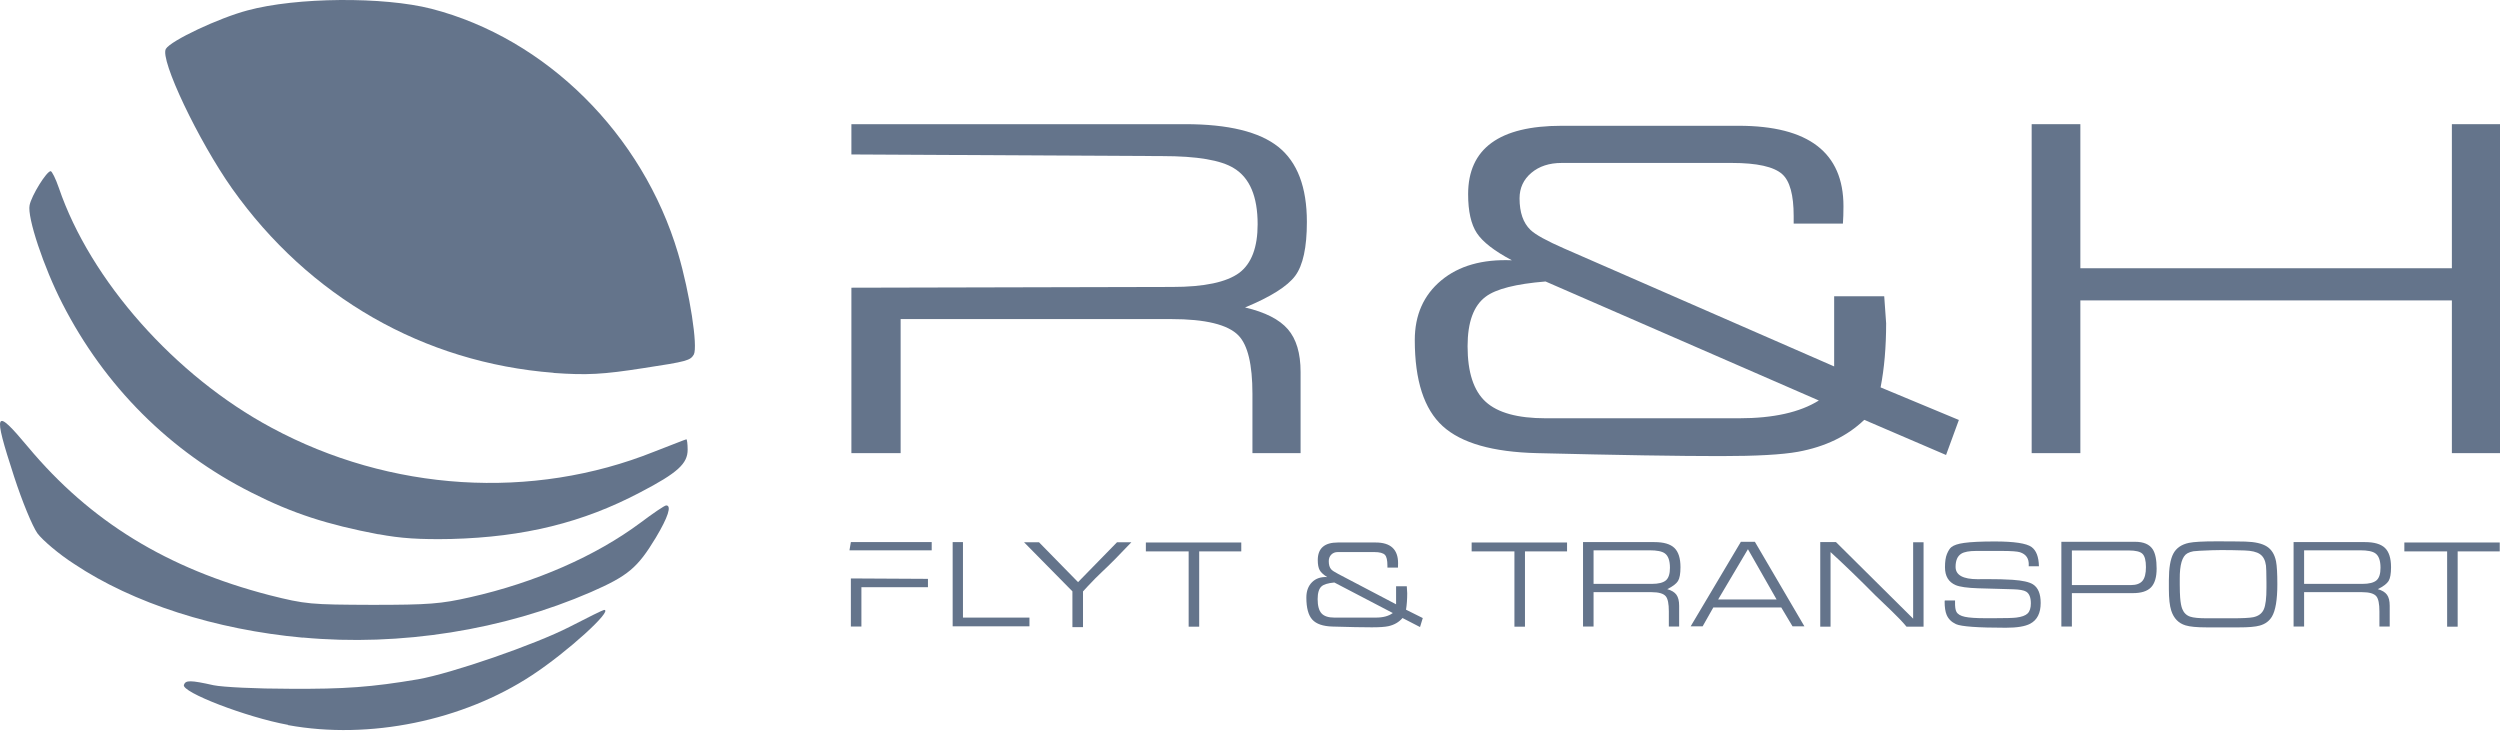
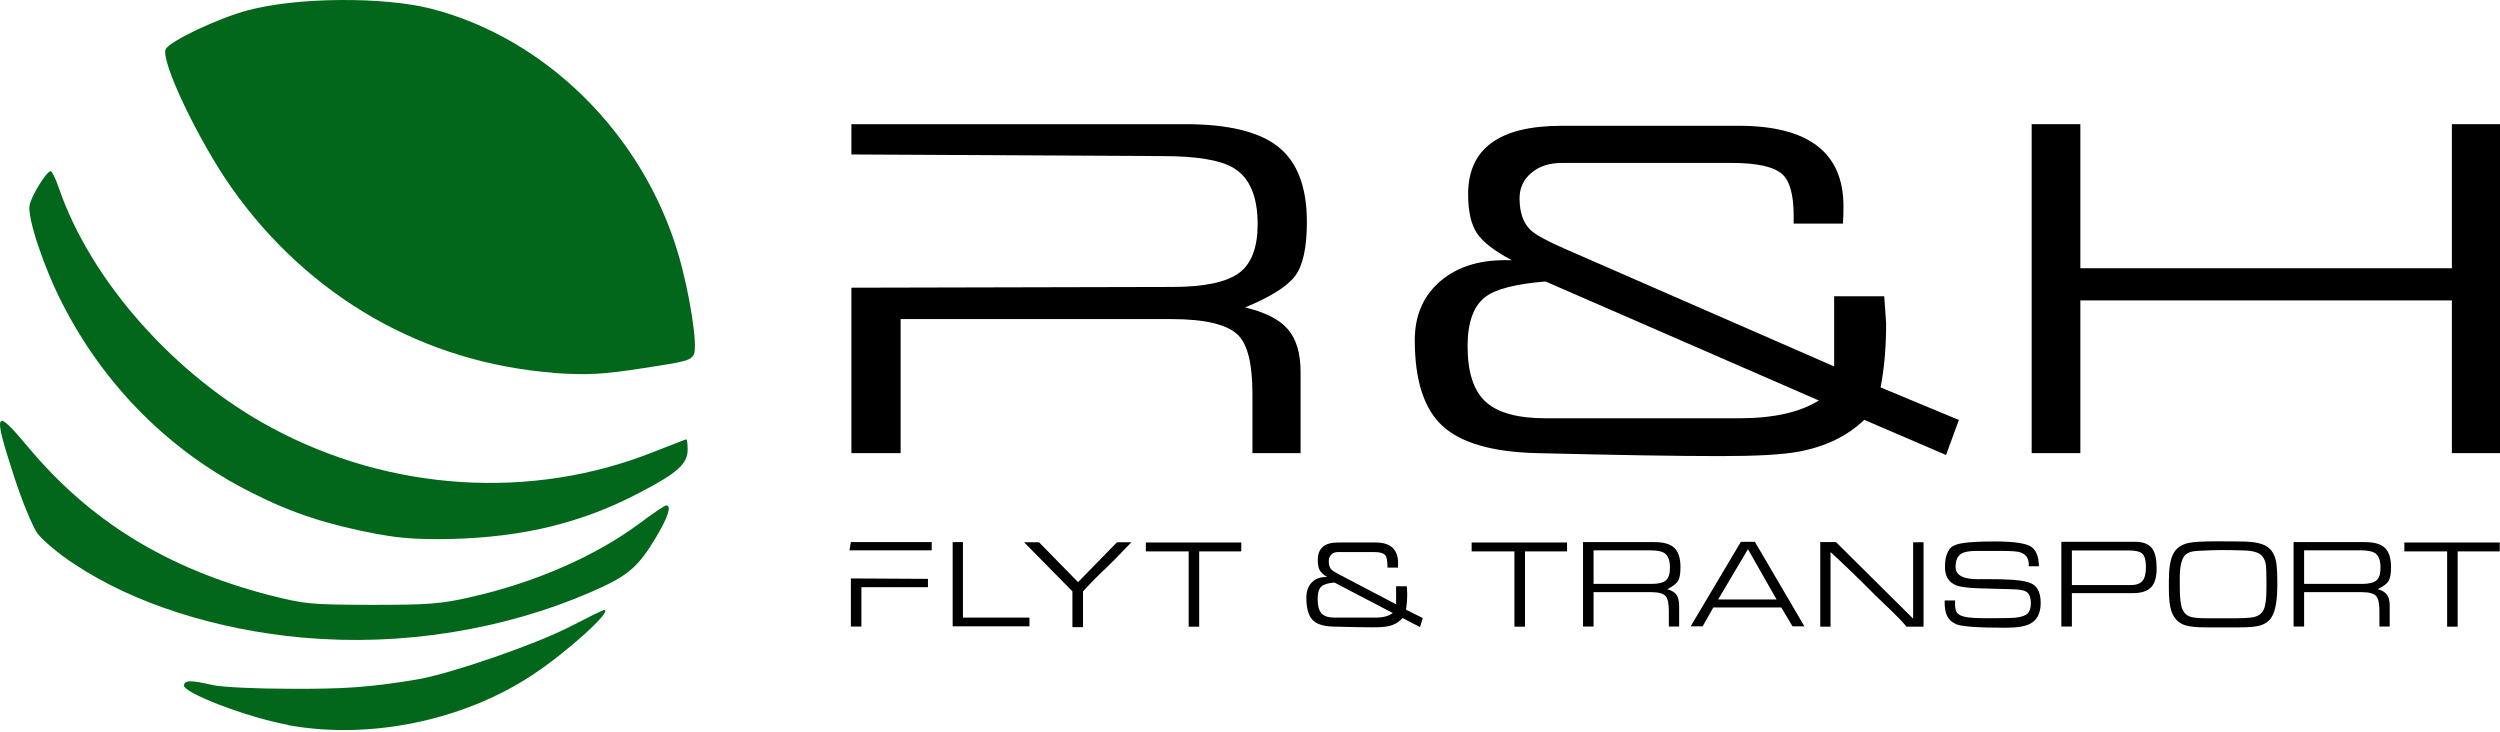
- <svg xmlns="http://www.w3.org/2000/svg" viewBox="0 0 1877 549" version="1.1" xml:space="preserve" fill="rgb(100,116,139)" style="fill-rule:evenodd;clip-rule:evenodd;stroke-linejoin:round;stroke-miterlimit:2;">
+ <svg xmlns="http://www.w3.org/2000/svg" viewBox="0 0 1877 549" version="1.1" xml:space="preserve" style="fill-rule:evenodd;clip-rule:evenodd;stroke-linejoin:round;stroke-miterlimit:2;">
  <g transform="matrix(1,0,0,1,-336,-467.017)">
    <g transform="matrix(1.25767,0,0,1,-183.074,-420)">
      <g transform="matrix(1.80791,0,0,2.27376,-276.088,-2782.83)">
        <path d="M662.133,1665L662.133,1655L772.338,1655C786.61,1655 796.878,1657.51 803.141,1662.53C809.404,1667.55 812.535,1675.8 812.535,1687.29C812.535,1695.67 811.256,1701.6 808.696,1705.06C806.137,1708.52 800.612,1712.01 792.12,1715.52C798.745,1717.08 803.457,1719.47 806.257,1722.71C809.058,1725.95 810.458,1730.65 810.458,1736.83L810.458,1763.62L794.559,1763.62L794.559,1744.05C794.559,1734.37 793.024,1727.94 789.952,1724.78C786.46,1721.17 779.052,1719.36 767.731,1719.36L678.392,1719.36L678.392,1763.62L662.133,1763.62L662.133,1709L768.092,1708.75C778.631,1708.75 786.008,1707.19 790.223,1704.08C794.258,1701.02 796.276,1695.67 796.276,1688.05C796.276,1678.86 793.656,1672.69 788.417,1669.53C784.141,1666.87 776.252,1665.54 764.75,1665.54L662.133,1665Z" />
      </g>
      <g transform="matrix(2.27376,0,0,2.27376,-579.951,-3737.8)">
        <path d="M822.037,2098.11C822.037,2083.05 830.225,2075.53 846.602,2075.53L893.072,2075.53C911.412,2075.53 920.581,2084.38 920.581,2102.1C920.581,2104.26 920.533,2106.16 920.438,2107.82L907.509,2107.82L907.509,2105.34C907.509,2098.36 906.504,2093.74 904.492,2091.49C902.29,2089.03 897.885,2087.8 891.277,2087.8L846.602,2087.8C843.345,2087.8 840.688,2088.89 838.629,2091.08C836.57,2093.27 835.54,2096.07 835.54,2099.5C835.54,2104.13 836.495,2107.6 838.405,2109.91C839.693,2111.47 842.628,2113.51 847.21,2116.03L918.139,2154.99L918.139,2131.83L931.283,2131.83L931.786,2140.73C931.786,2148.62 931.3,2155.68 930.329,2161.91L950.882,2172.67L947.516,2184.23L926.04,2172.63C921.587,2178 915.793,2181.52 908.658,2183.17C904.445,2184.13 897.669,2184.6 888.332,2184.6C877.51,2184.6 861.445,2184.28 840.137,2183.62C828.502,2183.27 820.242,2180.3 815.358,2174.7C810.474,2169.11 808.032,2159.64 808.032,2146.29C808.032,2138.01 810.342,2131.45 814.963,2126.6C819.583,2121.76 825.772,2119.54 833.529,2119.94C828.933,2116.88 825.868,2113.89 824.336,2110.98C822.804,2108.07 822.037,2103.78 822.037,2098.11ZM893.216,2172.11C902.17,2172.11 909.137,2170.15 914.117,2166.24L842.365,2126.94C834.559,2127.74 829.316,2129.42 826.634,2131.98C823.474,2134.94 821.894,2140.39 821.894,2148.32C821.894,2156.9 823.474,2163.01 826.634,2166.65C829.794,2170.29 835.038,2172.11 842.364,2172.11L893.216,2172.11Z" style="fill-rule:nonzero;" />
      </g>
      <g transform="matrix(2.27376,0,0,2.27376,-565.488,-3737.8)">
        <path d="M963.633,2075L976.418,2075L976.418,2122.57L1073.96,2122.57L1073.96,2075L1086.6,2075L1086.6,2183.62L1073.96,2183.62L1073.96,2133.19L976.418,2133.19L976.418,2183.62L963.633,2183.62L963.633,2075Z" style="fill-rule:nonzero;" />
      </g>
    </g>
    <g transform="matrix(1.29244,0,0,1,-256.924,-168)">
      <g transform="matrix(2.27376,0,0,2.27376,-624.818,-3416.82)">
        <path d="M719.951,1961L722.583,1961L722.583,1985.93L739.571,1985.93L739.571,1988.81L719.951,1988.81L719.951,1961Z" style="fill-rule:nonzero;" />
      </g>
      <g transform="matrix(2.27376,0,0,2.27376,-624.818,-3416.82)">
        <path d="M742.016,1961.06L751.988,1974.22L761.936,1961.06L765.606,1961.06C762.546,1965.25 760.044,1968.51 758.101,1970.84C757.014,1972.15 755.762,1973.79 754.346,1975.75C754.146,1976.04 753.782,1976.56 753.253,1977.29L753.253,1989.08L750.547,1989.08L750.547,1977.26L738.194,1961.06L742.016,1961.06Z" style="fill-rule:nonzero;" />
      </g>
      <g transform="matrix(2.27376,0,0,2.27376,-624.818,-3416.82)">
        <path d="M769.313,1961.13L793.689,1961.13L793.689,1964.07L782.937,1964.07L782.937,1988.93L780.245,1988.93L780.245,1964.07L769.313,1964.07L769.313,1961.13Z" style="fill-rule:nonzero;" />
      </g>
      <g transform="matrix(2.27376,0,0,2.27376,-624.818,-3416.82)">
        <path d="M813.232,1966.93C813.232,1963.07 814.937,1961.13 818.347,1961.13L828.022,1961.13C831.841,1961.13 833.75,1963.41 833.75,1967.96C833.75,1968.51 833.74,1969 833.72,1969.43L831.028,1969.43L831.028,1968.79C831.028,1967 830.819,1965.81 830.4,1965.23C829.941,1964.6 829.024,1964.29 827.648,1964.29L818.347,1964.29C817.669,1964.29 817.115,1964.57 816.687,1965.13C816.258,1965.69 816.044,1966.41 816.044,1967.29C816.044,1968.48 816.242,1969.37 816.64,1969.96C816.908,1970.37 817.519,1970.89 818.473,1971.53L833.241,1981.54L833.241,1975.59L835.978,1975.59L836.083,1977.88C836.083,1979.9 835.982,1981.72 835.779,1983.32L840.059,1986.08L839.358,1989.05L834.886,1986.07C833.959,1987.45 832.753,1988.35 831.267,1988.77C830.39,1989.02 828.979,1989.14 827.035,1989.14C824.782,1989.14 821.437,1989.06 817.001,1988.89C814.578,1988.8 812.858,1988.04 811.841,1986.6C810.824,1985.16 810.316,1982.73 810.316,1979.3C810.316,1977.18 810.797,1975.49 811.759,1974.25C812.721,1973.01 814.01,1972.44 815.625,1972.54C814.668,1971.75 814.03,1970.99 813.711,1970.24C813.392,1969.49 813.232,1968.39 813.232,1966.93ZM828.052,1985.93C829.916,1985.93 831.367,1985.43 832.404,1984.42L817.465,1974.34C815.839,1974.54 814.748,1974.97 814.189,1975.63C813.531,1976.39 813.202,1977.79 813.202,1979.83C813.202,1982.03 813.531,1983.6 814.189,1984.53C814.847,1985.47 815.939,1985.93 817.464,1985.93L828.052,1985.93Z" style="fill-rule:nonzero;" />
      </g>
      <g transform="matrix(2.27376,0,0,2.27376,-624.818,-3416.82)">
        <path d="M852.545,1961.13L876.921,1961.13L876.921,1964.07L866.169,1964.07L866.169,1988.93L863.477,1988.93L863.477,1964.07L852.545,1964.07L852.545,1961.13Z" style="fill-rule:nonzero;" />
      </g>
      <g transform="matrix(2.27376,0,0,2.27376,-624.818,-3416.82)">
        <path d="M881.002,1961L899.247,1961C901.61,1961 903.309,1961.64 904.346,1962.93C905.383,1964.22 905.901,1966.34 905.901,1969.29C905.901,1971.44 905.69,1972.96 905.266,1973.85C904.842,1974.74 903.928,1975.64 902.522,1976.54C903.618,1976.94 904.399,1977.55 904.862,1978.38C905.326,1979.22 905.558,1980.42 905.558,1982.01L905.558,1988.89L902.926,1988.89L902.926,1983.87C902.926,1981.38 902.671,1979.73 902.163,1978.92C901.585,1977.99 900.358,1977.53 898.484,1977.53L883.694,1977.53L883.694,1988.89L881.002,1988.89L881.002,1961ZM903.21,1969.49C903.21,1967.13 902.776,1965.54 901.909,1964.73C901.201,1964.05 899.895,1963.71 897.991,1963.71L883.694,1963.71L883.694,1974.8L898.544,1974.8C900.289,1974.8 901.51,1974.4 902.208,1973.6C902.876,1972.82 903.21,1971.44 903.21,1969.49Z" style="fill-rule:nonzero;" />
      </g>
      <g transform="matrix(2.27376,0,0,2.27376,-624.818,-3416.82)">
        <path d="M921.333,1960.9L924.907,1960.9L937.558,1988.81L934.525,1988.81L931.652,1982.59L914.286,1982.59L911.564,1988.81L908.502,1988.81L921.333,1960.9ZM930.452,1979.94L923.135,1963.34L915.521,1979.94L930.452,1979.94Z" style="fill-rule:nonzero;" />
      </g>
      <g transform="matrix(2.27376,0,0,2.27376,-624.818,-3416.82)">
        <path d="M941.61,1961L945.629,1961L965.343,1986.28L965.343,1961.06L968.005,1961.06L968.005,1988.93L963.653,1988.93C962.686,1987.42 961.385,1985.66 959.75,1983.63L955.668,1978.57C951.779,1973.48 947.971,1968.72 944.242,1964.29L944.242,1988.93L941.61,1988.93L941.61,1961Z" style="fill-rule:nonzero;" />
      </g>
      <g transform="matrix(2.27376,0,0,2.27376,-624.818,-3416.82)">
        <path d="M976.049,1980.27L976.049,1980.77C976.019,1982.32 976.139,1983.41 976.408,1984.04C976.747,1984.83 977.462,1985.37 978.554,1985.67C979.646,1985.98 981.418,1986.13 983.871,1986.13L985.919,1986.13C988.93,1986.13 990.849,1986.06 991.677,1985.93C993.083,1985.71 994.057,1985.25 994.6,1984.55C995.144,1983.85 995.415,1982.74 995.415,1981.22C995.415,1979.27 995.012,1977.98 994.204,1977.35C993.626,1976.9 992.529,1976.64 990.914,1976.58C989.249,1976.52 986.248,1976.41 981.911,1976.25C979.18,1976.13 977.281,1975.79 976.214,1975.21C974.389,1974.2 973.477,1972.24 973.477,1969.3C973.477,1967.43 973.642,1965.99 973.971,1964.96C974.33,1963.84 974.703,1963.08 975.092,1962.68C975.71,1962.02 976.797,1961.55 978.352,1961.27C980.087,1960.95 982.704,1960.79 986.203,1960.79C991.148,1960.79 994.279,1961.4 995.595,1962.62C996.801,1963.76 997.429,1965.88 997.479,1968.98L994.862,1968.98L994.877,1968.69C994.967,1966.45 994.214,1965 992.619,1964.34C991.931,1964.07 990.436,1963.93 988.133,1963.92L981.418,1963.92C979.663,1963.92 978.407,1964.22 977.649,1964.83C976.672,1965.61 976.184,1967.06 976.184,1969.18C976.184,1971.9 978.073,1973.25 981.852,1973.25C982.051,1973.25 982.42,1973.25 982.958,1973.23C983.497,1973.22 983.816,1973.22 983.915,1973.22C986.707,1973.22 988.99,1973.29 990.765,1973.45C993.297,1973.68 995.032,1974.18 995.969,1974.96C997.275,1976.04 997.928,1978.09 997.928,1981.1C997.928,1984.45 997.031,1986.74 995.236,1987.96C993.95,1988.84 991.886,1989.28 989.045,1989.28C981.897,1989.28 977.649,1988.88 976.304,1988.1C975.147,1987.41 974.344,1986.39 973.896,1985.02C973.557,1983.97 973.387,1982.51 973.387,1980.64C973.387,1980.56 973.402,1980.44 973.432,1980.27L976.049,1980.27Z" style="fill-rule:nonzero;" />
      </g>
      <g transform="matrix(2.27376,0,0,2.27376,-624.818,-3416.82)">
        <path d="M1003.21,1960.9L1022.06,1960.9C1024.22,1960.9 1025.71,1961.73 1026.55,1963.38C1027.22,1964.7 1027.55,1966.83 1027.55,1969.76C1027.55,1972.6 1027.07,1974.66 1026.12,1975.94C1025.16,1977.22 1023.62,1977.85 1021.51,1977.85L1005.9,1977.85L1005.9,1988.89L1003.21,1988.89L1003.21,1960.9ZM1020.99,1975.19C1022.34,1975.19 1023.32,1974.73 1023.92,1973.82C1024.52,1972.92 1024.82,1971.39 1024.82,1969.25C1024.82,1967.08 1024.52,1965.62 1023.94,1964.88C1023.36,1964.13 1022.19,1963.76 1020.43,1963.76L1005.9,1963.76L1005.9,1975.19L1020.99,1975.19Z" style="fill-rule:nonzero;" />
      </g>
      <g transform="matrix(2.27376,0,0,2.27376,-624.818,-3416.82)">
        <path d="M1030.68,1973.56C1030.68,1969.57 1031.06,1966.65 1031.82,1964.8C1032.58,1962.95 1033.91,1961.77 1035.81,1961.25C1037.04,1960.92 1039.36,1960.75 1042.77,1960.75C1045.98,1960.75 1048.46,1960.78 1050.21,1960.83C1052.67,1960.92 1054.51,1961.46 1055.72,1962.46C1056.93,1963.46 1057.71,1965.1 1058.06,1967.38C1058.28,1968.83 1058.39,1971.35 1058.39,1974.93C1058.39,1980.08 1057.92,1983.64 1057,1985.62C1056.32,1987.08 1055.29,1988.06 1053.91,1988.56C1052.8,1988.97 1051.01,1989.17 1048.56,1989.16L1040.31,1989.16C1037.83,1989.16 1036.04,1988.94 1034.94,1988.5C1033.14,1987.8 1031.93,1986.18 1031.29,1983.65C1030.88,1982.02 1030.68,1979.64 1030.68,1976.54L1030.68,1973.56ZM1055.61,1976.04L1055.61,1974.28C1055.59,1971.13 1055.55,1969.3 1055.49,1968.77C1055.31,1966.99 1054.8,1965.73 1053.95,1964.98C1053.11,1964.23 1051.79,1963.83 1050,1963.76C1047.77,1963.67 1045.8,1963.63 1044.08,1963.63C1042.74,1963.63 1040.91,1963.71 1038.59,1963.86C1037.82,1963.91 1037.27,1963.97 1036.94,1964.03C1036.35,1964.16 1035.84,1964.39 1035.4,1964.71C1034.08,1965.66 1033.43,1968.49 1033.46,1973.2L1033.46,1974.97C1033.47,1976.94 1033.5,1978.39 1033.56,1979.32C1033.66,1981 1033.84,1982.25 1034.1,1983.07C1034.5,1984.36 1035.17,1985.21 1036.12,1985.62C1036.93,1985.98 1038.38,1986.16 1040.47,1986.16L1046.65,1986.16C1049.5,1986.16 1051.36,1986.04 1052.24,1985.8C1053.57,1985.44 1054.46,1984.58 1054.93,1983.22C1055.4,1981.86 1055.62,1979.46 1055.61,1976.04Z" style="fill-rule:nonzero;" />
      </g>
      <g transform="matrix(2.27376,0,0,2.27376,-624.818,-3416.82)">
        <path d="M1062.54,1961L1080.79,1961C1083.15,1961 1084.85,1961.64 1085.89,1962.93C1086.92,1964.22 1087.44,1966.34 1087.44,1969.29C1087.44,1971.44 1087.23,1972.96 1086.81,1973.85C1086.38,1974.74 1085.47,1975.64 1084.06,1976.54C1085.16,1976.94 1085.94,1977.55 1086.4,1978.38C1086.87,1979.22 1087.1,1980.42 1087.1,1982.01L1087.1,1988.89L1084.47,1988.89L1084.47,1983.87C1084.47,1981.38 1084.21,1979.73 1083.7,1978.92C1083.12,1977.99 1081.9,1977.53 1080.02,1977.53L1065.23,1977.53L1065.23,1988.89L1062.54,1988.89L1062.54,1961ZM1084.75,1969.49C1084.75,1967.13 1084.32,1965.54 1083.45,1964.73C1082.74,1964.05 1081.43,1963.71 1079.53,1963.71L1065.23,1963.71L1065.23,1974.8L1080.08,1974.8C1081.83,1974.8 1083.05,1974.4 1083.75,1973.6C1084.42,1972.82 1084.75,1971.44 1084.75,1969.49Z" style="fill-rule:nonzero;" />
      </g>
      <g transform="matrix(2.27376,0,0,2.27376,-624.818,-3416.82)">
        <path d="M1090.84,1961.13L1115.21,1961.13L1115.21,1964.07L1104.46,1964.07L1104.46,1988.93L1101.77,1988.93L1101.77,1964.07L1090.84,1964.07L1090.84,1961.13Z" style="fill-rule:nonzero;" />
      </g>
    </g>
    <g transform="matrix(9.47399,0,0,9.47399,160.685,453.412)">
-       <path d="M41.33,58.88C38.03,58.28 32.85,56.28 33.08,55.71C33.21,55.33 33.6,55.33 35.43,55.74C36.16,55.89 38.85,56.02 41.43,56.02C45.83,56.05 47.96,55.89 51.63,55.27C54.3,54.8 60.9,52.52 63.63,51.12C65.08,50.37 66.3,49.77 66.38,49.77C67.13,49.77 63.48,53.1 60.66,54.95C55.19,58.55 47.78,60.08 41.33,58.9L41.33,58.88Z" style="fill:rgb(100,116,139);fill-rule:nonzero;" />
+       <path d="M41.33,58.88C38.03,58.28 32.85,56.28 33.08,55.71C33.21,55.33 33.6,55.33 35.43,55.74C36.16,55.89 38.85,56.02 41.43,56.02C45.83,56.05 47.96,55.89 51.63,55.27C54.3,54.8 60.9,52.52 63.63,51.12C65.08,50.37 66.3,49.77 66.38,49.77C67.13,49.77 63.48,53.1 60.66,54.95C55.19,58.55 47.78,60.08 41.33,58.9L41.33,58.88Z" style="fill:rgb(2,103,27);fill-rule:nonzero;" />
    </g>
    <g transform="matrix(9.47399,0,0,9.47399,160.685,453.412)">
-       <path d="M42.5,51.97C35.6,51.34 29.05,49.25 24.37,46.12C23.17,45.35 21.87,44.24 21.47,43.7C21.07,43.13 20.27,41.2 19.62,39.2C17.92,33.98 18.07,33.67 20.72,36.85C25.67,42.78 31.77,46.5 39.85,48.6C42.75,49.33 43.1,49.35 48,49.37C52.5,49.37 53.45,49.29 55.75,48.77C60.95,47.6 65.73,45.49 69.25,42.87C70.25,42.12 71.17,41.49 71.3,41.49C71.75,41.49 71.45,42.42 70.48,44.04C69.03,46.44 68.28,47.07 65.33,48.36C58.43,51.36 50.23,52.68 42.5,51.96L42.5,51.97Z" style="fill:rgb(100,116,139);fill-rule:nonzero;" />
+       <path d="M42.5,51.97C35.6,51.34 29.05,49.25 24.37,46.12C23.17,45.35 21.87,44.24 21.47,43.7C21.07,43.13 20.27,41.2 19.62,39.2C17.92,33.98 18.07,33.67 20.72,36.85C25.67,42.78 31.77,46.5 39.85,48.6C42.75,49.33 43.1,49.35 48,49.37C52.5,49.37 53.45,49.29 55.75,48.77C60.95,47.6 65.73,45.49 69.25,42.87C70.25,42.12 71.17,41.49 71.3,41.49C71.75,41.49 71.45,42.42 70.48,44.04C69.03,46.44 68.28,47.07 65.33,48.36C58.43,51.36 50.23,52.68 42.5,51.96L42.5,51.97Z" style="fill:rgb(2,103,27);fill-rule:nonzero;" />
    </g>
    <g transform="matrix(9.47399,0,0,9.47399,160.685,453.412)">
-       <path d="M48.5,43.78C44.45,43.01 41.7,42.13 38.45,40.48C31.98,37.23 26.8,32.05 23.45,25.5C21.97,22.62 20.65,18.65 20.85,17.7C21,16.93 22.2,15 22.52,15C22.62,15 22.92,15.6 23.17,16.33C25.67,23.65 32.37,31.23 40.02,35.33C49.42,40.4 60.67,41.11 70.35,37.23C71.7,36.71 72.85,36.25 72.9,36.25C72.95,36.25 73,36.63 73,37.07C73,38.17 72.23,38.9 69.25,40.45C64.7,42.85 60.05,44 54.25,44.15C51.75,44.2 50.25,44.1 48.5,43.77L48.5,43.78Z" style="fill:rgb(100,116,139);fill-rule:nonzero;" />
+       <path d="M48.5,43.78C44.45,43.01 41.7,42.13 38.45,40.48C31.98,37.23 26.8,32.05 23.45,25.5C21.97,22.62 20.65,18.65 20.85,17.7C21,16.93 22.2,15 22.52,15C22.62,15 22.92,15.6 23.17,16.33C25.67,23.65 32.37,31.23 40.02,35.33C49.42,40.4 60.67,41.11 70.35,37.23C71.7,36.71 72.85,36.25 72.9,36.25C72.95,36.25 73,36.63 73,37.07C73,38.17 72.23,38.9 69.25,40.45C64.7,42.85 60.05,44 54.25,44.15C51.75,44.2 50.25,44.1 48.5,43.77L48.5,43.78Z" style="fill:rgb(2,103,27);fill-rule:nonzero;" />
    </g>
    <g transform="matrix(9.47399,0,0,9.47399,160.685,453.412)">
-       <path d="M62.38,30.98C52.08,30.18 43,24.98 36.9,16.38C34.23,12.6 31.15,6.13 31.65,5.31C32.03,4.66 35.85,2.86 38.12,2.26C42,1.21 48.89,1.16 52.69,2.13C61.79,4.48 69.44,12.08 72.24,21.51C73.17,24.66 73.82,28.89 73.49,29.53C73.21,30 72.99,30.08 69.49,30.61C66.29,31.11 65.02,31.18 62.36,30.99L62.38,30.98Z" style="fill:rgb(100,116,139);fill-rule:nonzero;" />
+       <path d="M62.38,30.98C52.08,30.18 43,24.98 36.9,16.38C34.23,12.6 31.15,6.13 31.65,5.31C32.03,4.66 35.85,2.86 38.12,2.26C42,1.21 48.89,1.16 52.69,2.13C61.79,4.48 69.44,12.08 72.24,21.51C73.17,24.66 73.82,28.89 73.49,29.53C73.21,30 72.99,30.08 69.49,30.61C66.29,31.11 65.02,31.18 62.36,30.99L62.38,30.98Z" style="fill:rgb(2,103,27);fill-rule:nonzero;" />
    </g>
    <g transform="matrix(2.27376,0,0,2.27376,-514.385,-3202.83)">
      <path d="M654.958,1805L680.412,1805.14L680.412,1807.9L658.437,1807.9L658.437,1820.89L654.958,1820.89L654.958,1805ZM654.495,1795.71L654.958,1793L681.649,1793L681.649,1795.71L654.495,1795.71Z" style="fill-rule:nonzero;" />
    </g>
  </g>
</svg>
